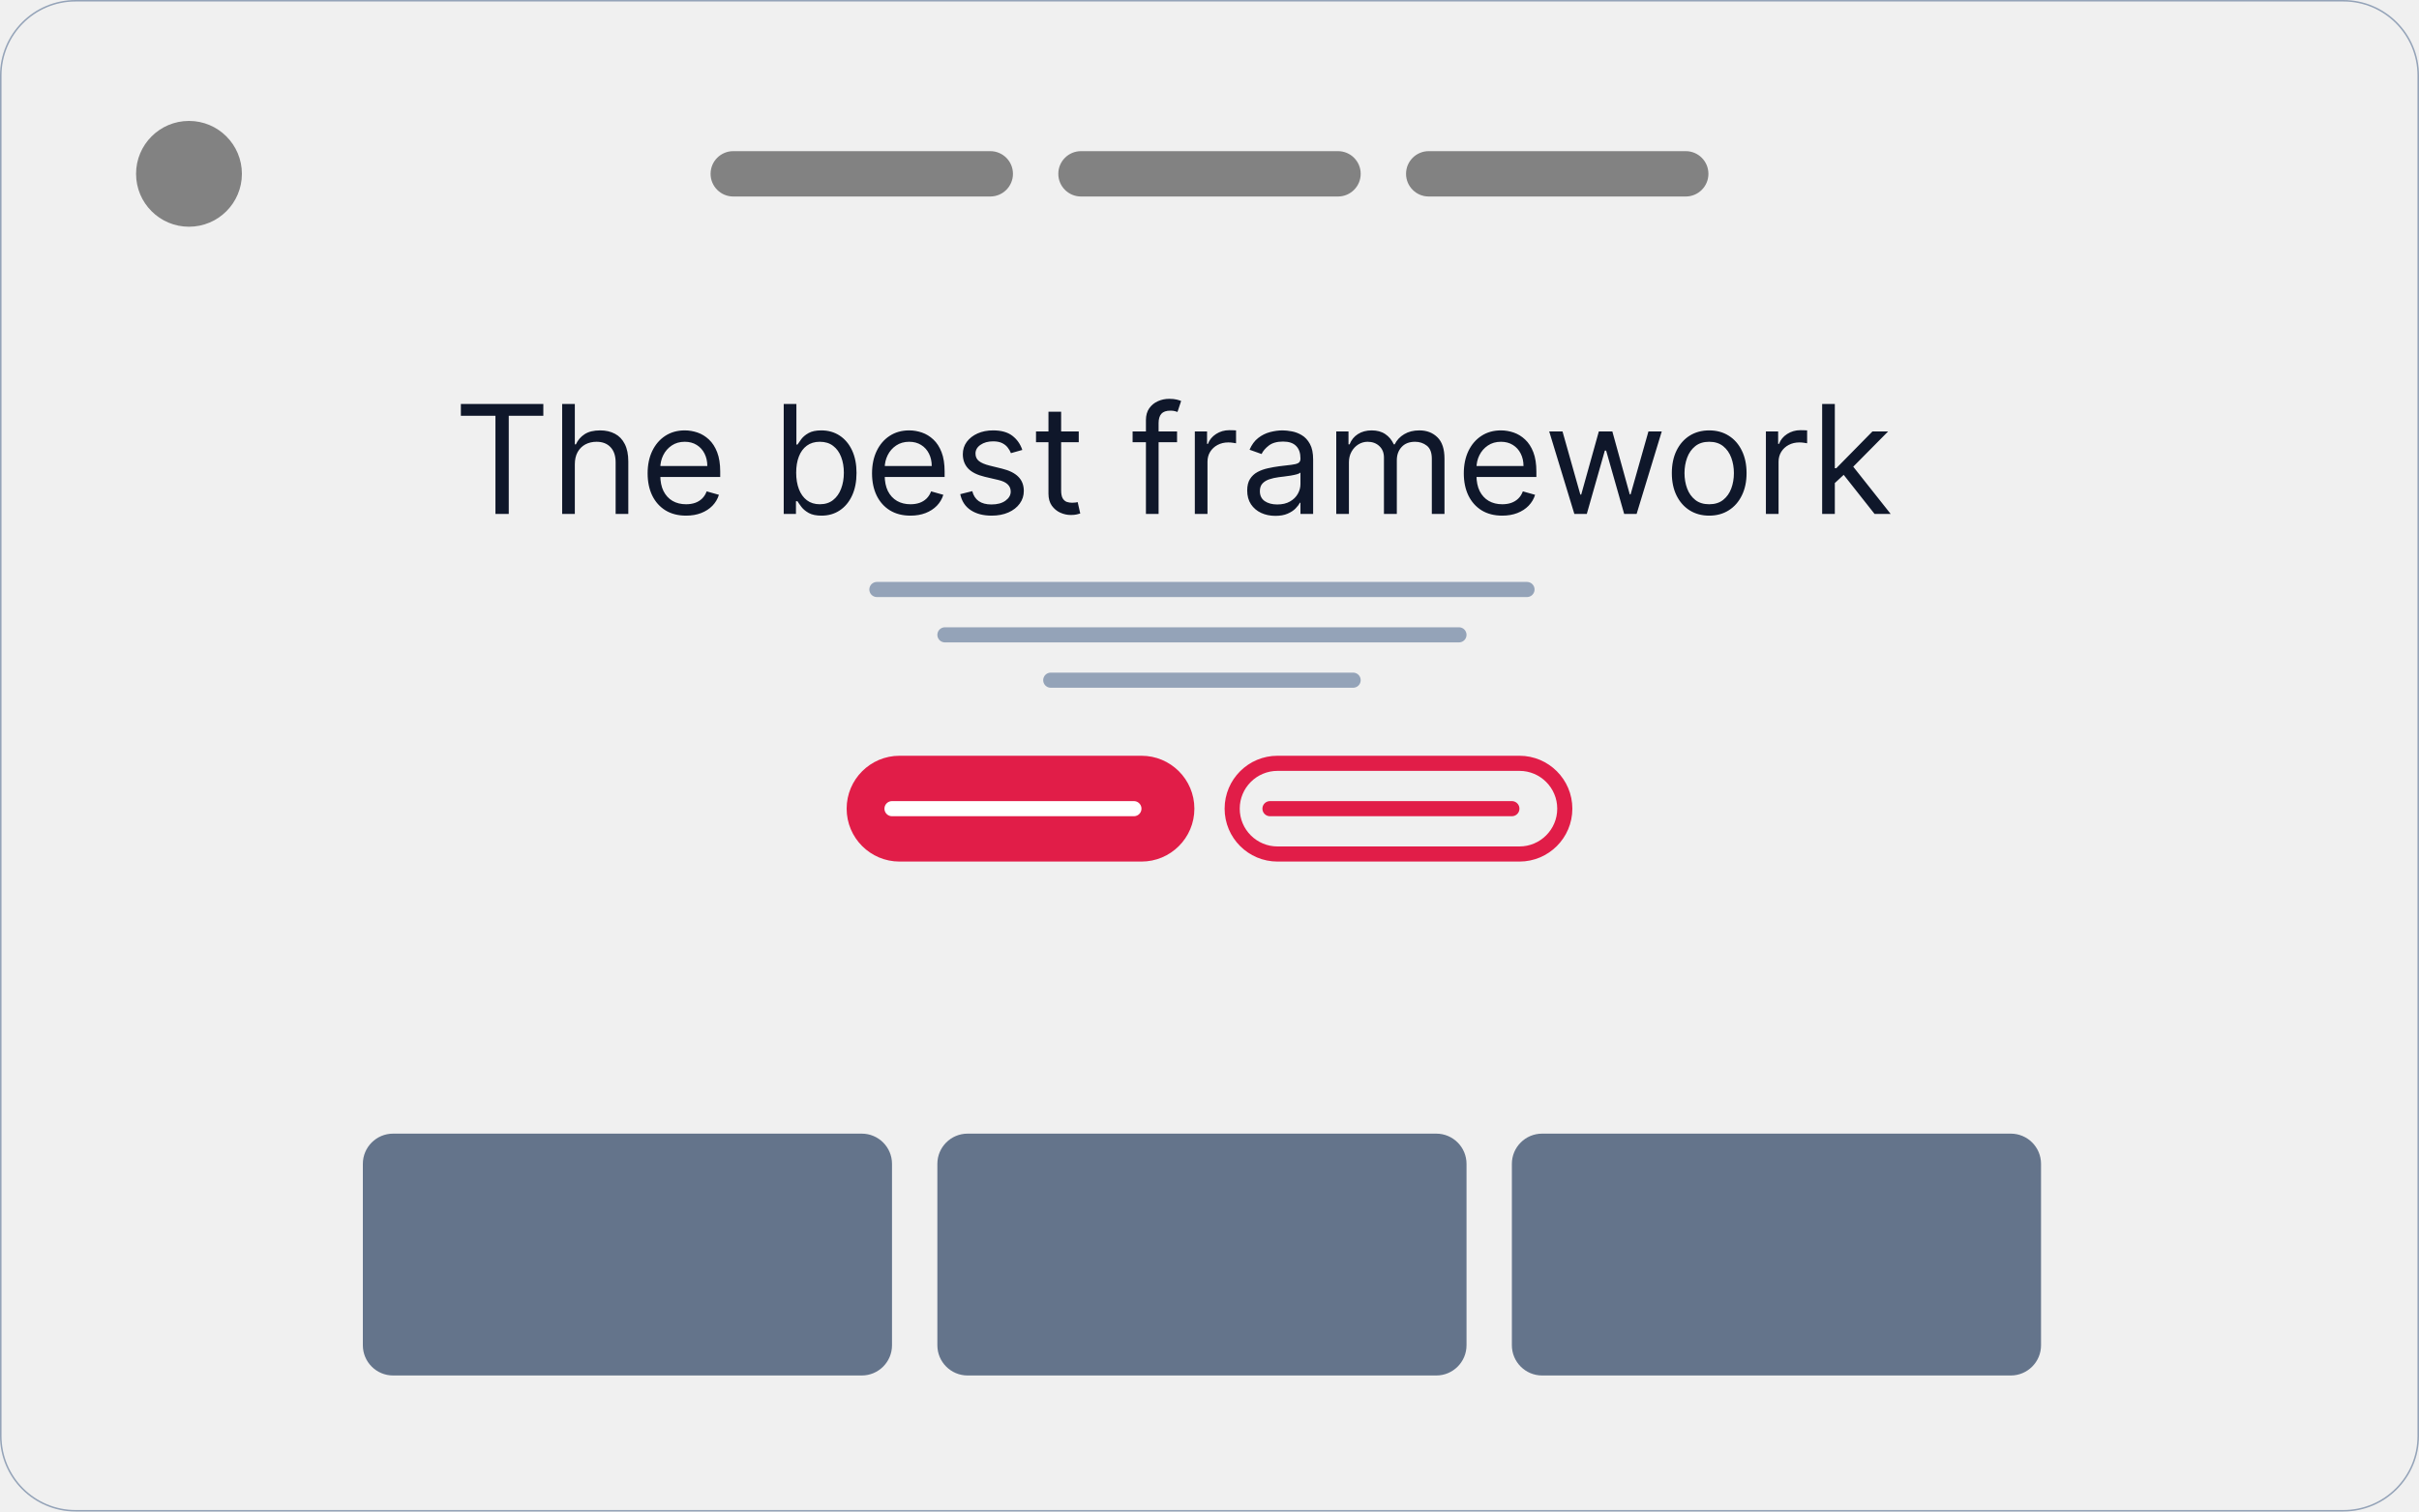
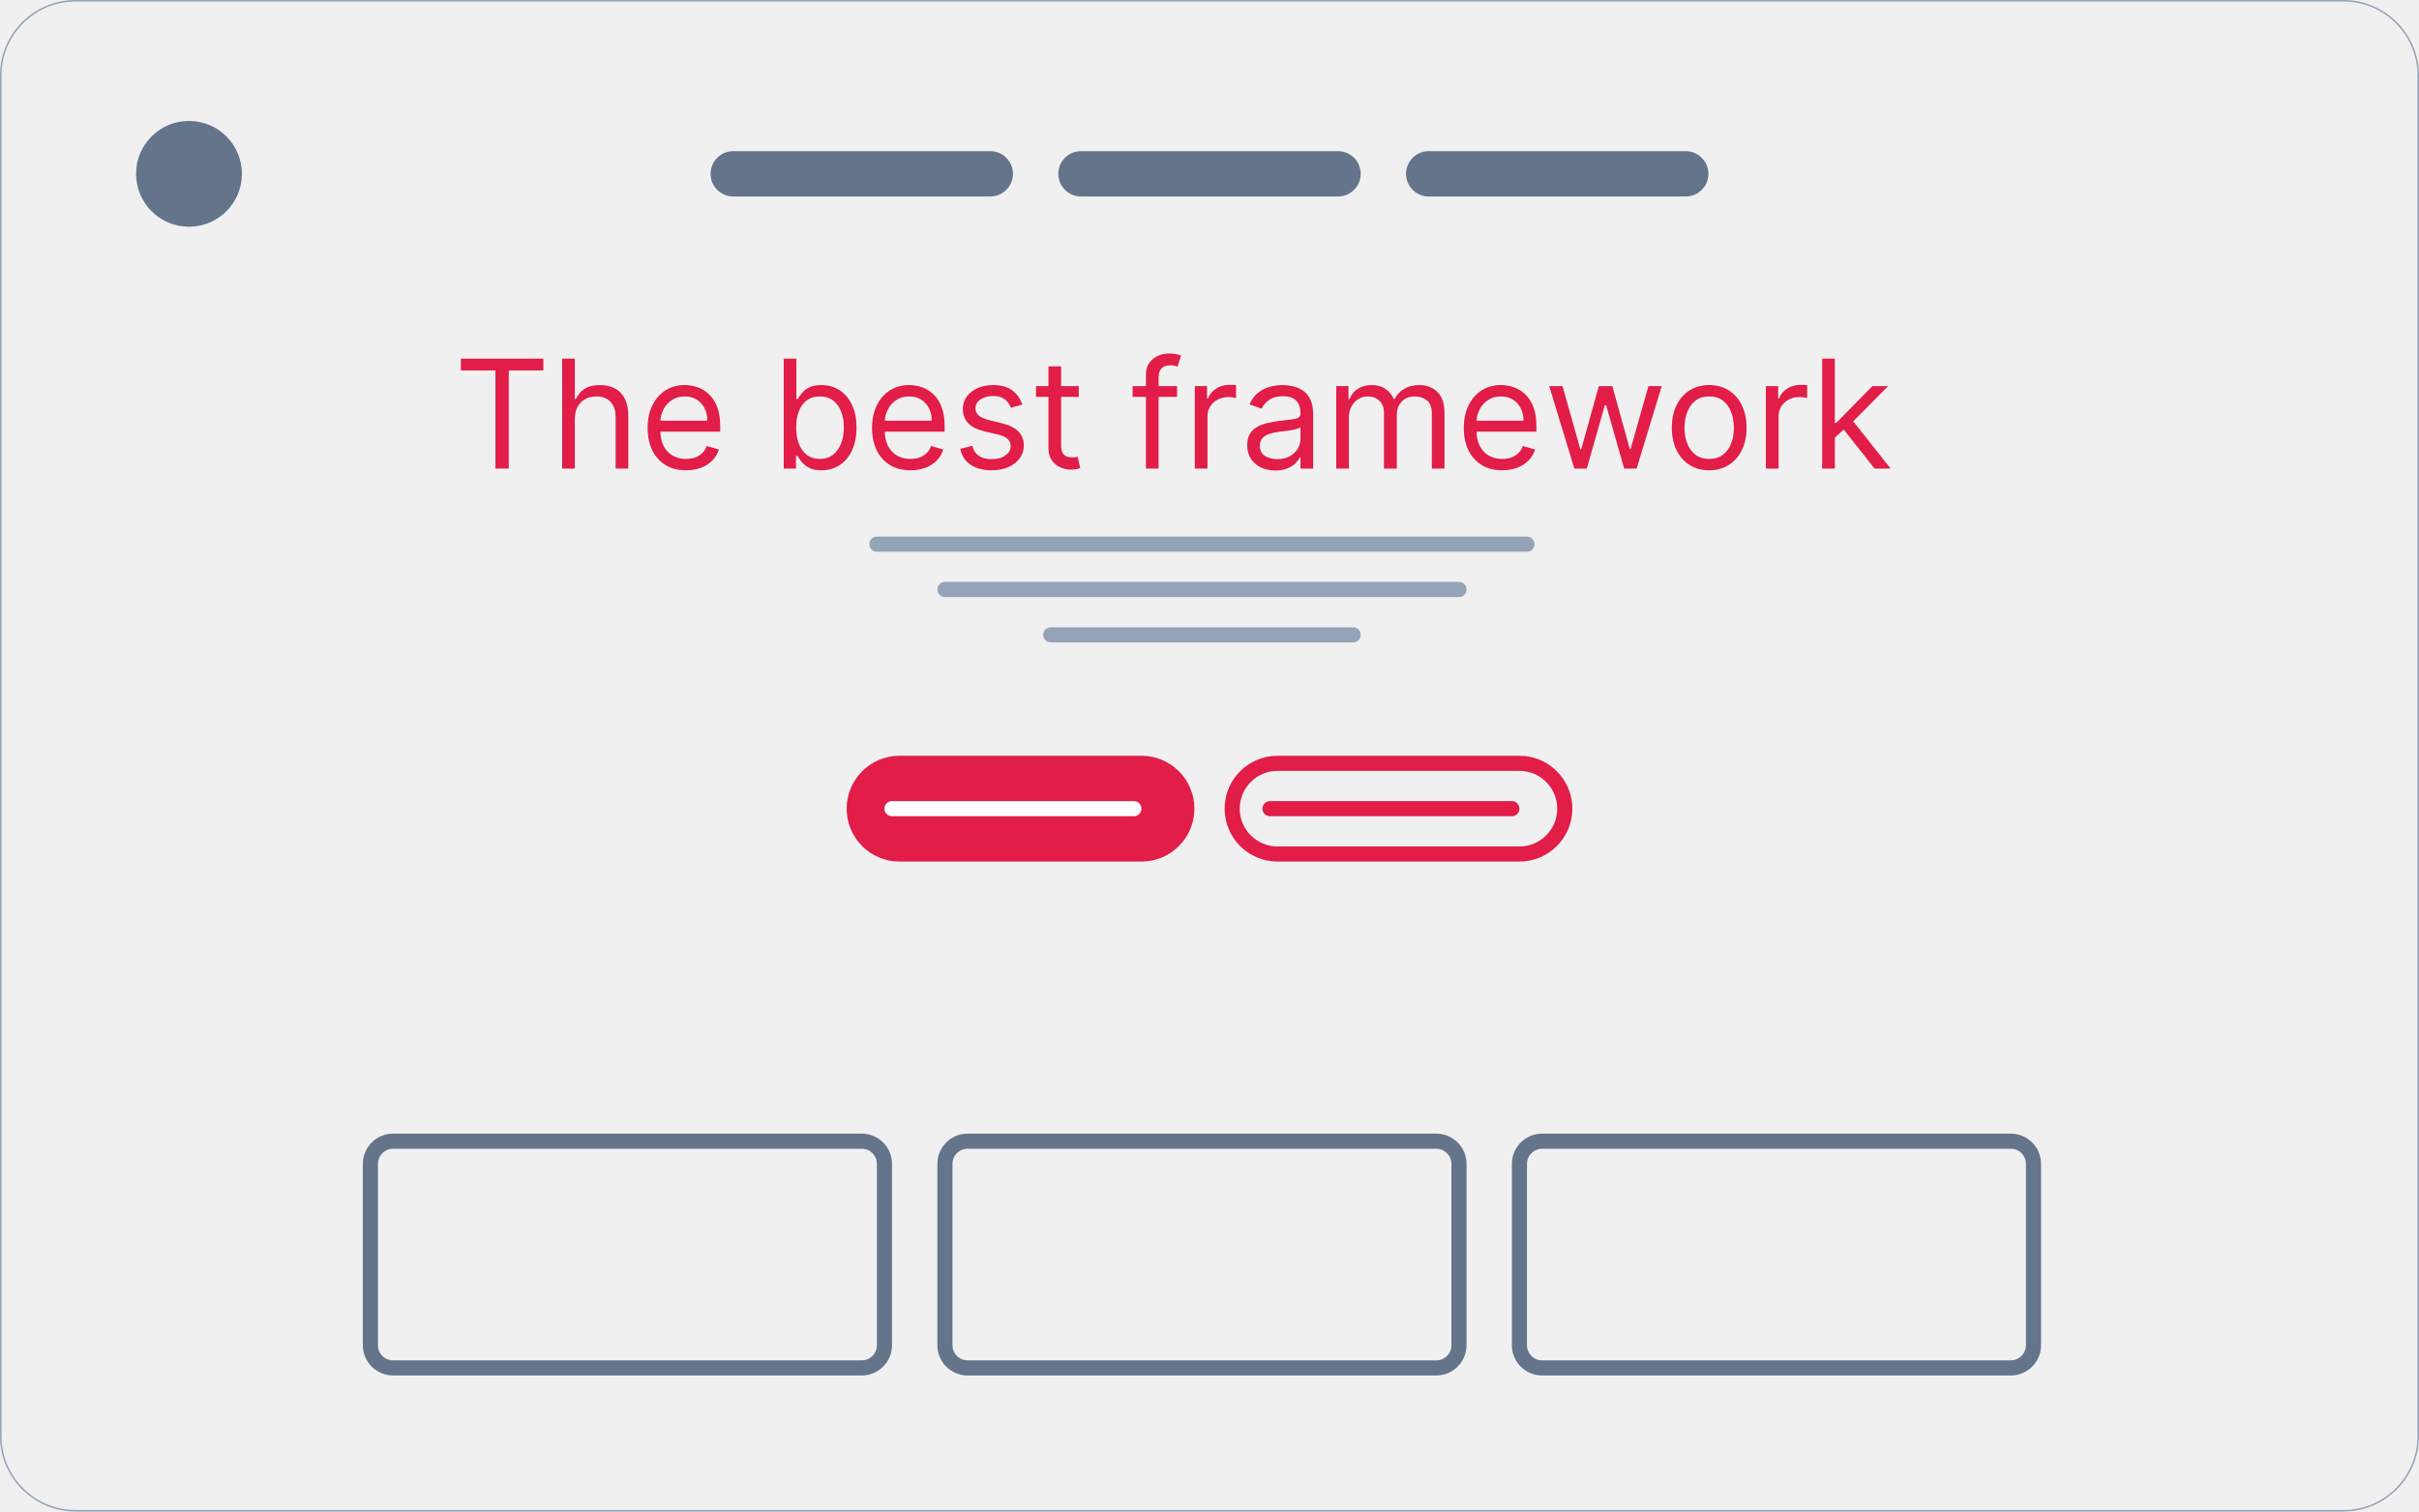
<svg xmlns="http://www.w3.org/2000/svg" width="160" height="100" viewBox="0 0 160 100" fill="none">
-   <rect x="0.05" y="0.05" width="159.9" height="99.9" rx="4.95" fill="none" stroke="#94A3B8" stroke-width="0.1" />
-   <rect x="9" y="8" width="7" height="7" rx="3.5" fill="#828282" />
-   <rect x="47" y="10" width="20" height="3" rx="1.5" fill="#828282" />
-   <rect x="70" y="10" width="20" height="3" rx="1.5" fill="#828282" />
-   <rect x="93" y="10" width="20" height="3" rx="1.5" fill="#828282" />
-   <path d="M30.483 27.509V26.727H35.938V27.509H33.651V34H32.77V27.509H30.483ZM38.021 30.719V34H37.183V26.727H38.021V29.398H38.092C38.22 29.116 38.412 28.892 38.667 28.727C38.925 28.558 39.269 28.474 39.697 28.474C40.069 28.474 40.395 28.549 40.674 28.698C40.953 28.845 41.17 29.071 41.324 29.376C41.48 29.68 41.558 30.065 41.558 30.534V34H40.72V30.591C40.72 30.158 40.608 29.823 40.383 29.586C40.16 29.347 39.851 29.227 39.456 29.227C39.181 29.227 38.935 29.285 38.717 29.401C38.502 29.517 38.331 29.687 38.206 29.909C38.083 30.132 38.021 30.401 38.021 30.719ZM45.378 34.114C44.853 34.114 44.399 33.998 44.018 33.766C43.639 33.531 43.347 33.205 43.141 32.785C42.937 32.364 42.836 31.874 42.836 31.315C42.836 30.757 42.937 30.264 43.141 29.838C43.347 29.41 43.633 29.076 44 28.837C44.37 28.595 44.8 28.474 45.293 28.474C45.577 28.474 45.858 28.522 46.135 28.616C46.412 28.711 46.664 28.865 46.891 29.078C47.118 29.289 47.299 29.568 47.434 29.916C47.569 30.264 47.637 30.693 47.637 31.202V31.557H43.432V30.832H46.784C46.784 30.525 46.723 30.25 46.6 30.009C46.479 29.767 46.306 29.576 46.081 29.437C45.859 29.297 45.596 29.227 45.293 29.227C44.959 29.227 44.67 29.31 44.426 29.476C44.185 29.639 43.999 29.852 43.869 30.115C43.739 30.378 43.674 30.66 43.674 30.96V31.443C43.674 31.855 43.745 32.204 43.887 32.491C44.031 32.775 44.231 32.992 44.487 33.141C44.742 33.287 45.04 33.361 45.378 33.361C45.598 33.361 45.797 33.33 45.975 33.269C46.155 33.205 46.31 33.11 46.44 32.984C46.57 32.856 46.671 32.698 46.742 32.508L47.551 32.736C47.466 33.01 47.323 33.252 47.122 33.46C46.921 33.666 46.672 33.827 46.376 33.943C46.08 34.057 45.748 34.114 45.378 34.114ZM51.838 34V26.727H52.676V29.412H52.747C52.808 29.317 52.894 29.197 53.002 29.05C53.114 28.901 53.272 28.768 53.478 28.652C53.687 28.534 53.968 28.474 54.324 28.474C54.783 28.474 55.188 28.589 55.538 28.819C55.888 29.049 56.162 29.374 56.358 29.796C56.555 30.217 56.653 30.714 56.653 31.287C56.653 31.865 56.555 32.365 56.358 32.789C56.162 33.211 55.89 33.537 55.541 33.769C55.194 33.999 54.792 34.114 54.338 34.114C53.987 34.114 53.707 34.056 53.496 33.94C53.285 33.821 53.123 33.688 53.01 33.538C52.896 33.387 52.808 33.261 52.747 33.162H52.647V34H51.838ZM52.662 31.273C52.662 31.685 52.722 32.048 52.843 32.363C52.963 32.675 53.14 32.92 53.372 33.098C53.604 33.273 53.888 33.361 54.224 33.361C54.575 33.361 54.867 33.269 55.101 33.084C55.338 32.897 55.516 32.646 55.634 32.331C55.755 32.014 55.815 31.661 55.815 31.273C55.815 30.889 55.756 30.544 55.637 30.236C55.521 29.926 55.345 29.681 55.108 29.501C54.874 29.318 54.579 29.227 54.224 29.227C53.883 29.227 53.597 29.314 53.365 29.486C53.133 29.657 52.958 29.896 52.839 30.204C52.721 30.509 52.662 30.866 52.662 31.273ZM60.222 34.114C59.696 34.114 59.243 33.998 58.862 33.766C58.483 33.531 58.191 33.205 57.985 32.785C57.781 32.364 57.679 31.874 57.679 31.315C57.679 30.757 57.781 30.264 57.985 29.838C58.191 29.41 58.477 29.076 58.844 28.837C59.213 28.595 59.644 28.474 60.137 28.474C60.421 28.474 60.701 28.522 60.978 28.616C61.255 28.711 61.508 28.865 61.735 29.078C61.962 29.289 62.143 29.568 62.278 29.916C62.413 30.264 62.48 30.693 62.48 31.202V31.557H58.276V30.832H61.628C61.628 30.525 61.567 30.25 61.444 30.009C61.323 29.767 61.15 29.576 60.925 29.437C60.703 29.297 60.44 29.227 60.137 29.227C59.803 29.227 59.514 29.31 59.27 29.476C59.029 29.639 58.843 29.852 58.713 30.115C58.583 30.378 58.517 30.66 58.517 30.96V31.443C58.517 31.855 58.588 32.204 58.73 32.491C58.875 32.775 59.075 32.992 59.331 33.141C59.586 33.287 59.883 33.361 60.222 33.361C60.442 33.361 60.641 33.33 60.819 33.269C60.998 33.205 61.154 33.11 61.284 32.984C61.414 32.856 61.515 32.698 61.586 32.508L62.395 32.736C62.31 33.01 62.167 33.252 61.966 33.46C61.764 33.666 61.516 33.827 61.22 33.943C60.924 34.057 60.591 34.114 60.222 34.114ZM67.619 29.767L66.866 29.98C66.819 29.855 66.749 29.733 66.657 29.614C66.567 29.494 66.444 29.394 66.287 29.316C66.131 29.238 65.931 29.199 65.687 29.199C65.353 29.199 65.075 29.276 64.853 29.43C64.632 29.581 64.522 29.774 64.522 30.009C64.522 30.217 64.598 30.381 64.75 30.502C64.901 30.623 65.138 30.724 65.46 30.804L66.269 31.003C66.757 31.121 67.121 31.302 67.36 31.546C67.599 31.788 67.718 32.099 67.718 32.48C67.718 32.793 67.628 33.072 67.448 33.318C67.271 33.564 67.022 33.758 66.703 33.901C66.383 34.043 66.011 34.114 65.588 34.114C65.031 34.114 64.571 33.993 64.206 33.751C63.842 33.51 63.611 33.157 63.514 32.693L64.309 32.494C64.385 32.788 64.528 33.008 64.739 33.155C64.952 33.302 65.23 33.375 65.573 33.375C65.964 33.375 66.274 33.292 66.504 33.126C66.736 32.958 66.852 32.757 66.852 32.523C66.852 32.333 66.786 32.175 66.653 32.047C66.52 31.917 66.317 31.82 66.042 31.756L65.133 31.543C64.634 31.424 64.267 31.241 64.032 30.992C63.8 30.741 63.684 30.428 63.684 30.051C63.684 29.743 63.771 29.471 63.944 29.234C64.119 28.998 64.357 28.812 64.657 28.677C64.96 28.542 65.304 28.474 65.687 28.474C66.227 28.474 66.651 28.593 66.959 28.829C67.269 29.066 67.489 29.379 67.619 29.767ZM71.352 28.546V29.256H68.525V28.546H71.352ZM69.349 27.239H70.187V32.438C70.187 32.674 70.222 32.852 70.29 32.97C70.361 33.086 70.451 33.164 70.56 33.205C70.671 33.242 70.789 33.261 70.912 33.261C71.004 33.261 71.08 33.257 71.139 33.247C71.198 33.235 71.246 33.226 71.281 33.219L71.451 33.972C71.395 33.993 71.315 34.014 71.214 34.035C71.112 34.059 70.983 34.071 70.826 34.071C70.59 34.071 70.358 34.02 70.13 33.918C69.906 33.816 69.719 33.661 69.569 33.453C69.423 33.245 69.349 32.982 69.349 32.665V27.239ZM77.854 28.546V29.256H74.914V28.546H77.854ZM75.795 34V27.793C75.795 27.48 75.868 27.22 76.015 27.011C76.162 26.803 76.352 26.647 76.587 26.543C76.821 26.438 77.068 26.386 77.329 26.386C77.535 26.386 77.703 26.403 77.833 26.436C77.963 26.469 78.06 26.5 78.124 26.528L77.883 27.253C77.84 27.239 77.781 27.221 77.705 27.2C77.632 27.178 77.535 27.168 77.414 27.168C77.137 27.168 76.937 27.238 76.814 27.377C76.693 27.517 76.633 27.722 76.633 27.991V34H75.795ZM79.029 34V28.546H79.838V29.369H79.895C79.995 29.099 80.175 28.88 80.435 28.712C80.695 28.544 80.989 28.46 81.316 28.46C81.377 28.46 81.454 28.461 81.546 28.464C81.639 28.466 81.709 28.47 81.756 28.474V29.327C81.728 29.32 81.662 29.309 81.561 29.295C81.461 29.278 81.356 29.27 81.245 29.27C80.98 29.27 80.743 29.326 80.534 29.437C80.329 29.546 80.165 29.697 80.044 29.891C79.926 30.083 79.867 30.302 79.867 30.548V34H79.029ZM84.355 34.128C84.009 34.128 83.695 34.063 83.413 33.932C83.132 33.8 82.908 33.609 82.742 33.361C82.577 33.11 82.494 32.807 82.494 32.452C82.494 32.139 82.555 31.886 82.678 31.692C82.802 31.495 82.966 31.341 83.172 31.23C83.378 31.119 83.605 31.036 83.854 30.982C84.105 30.925 84.357 30.88 84.61 30.847C84.942 30.804 85.21 30.772 85.416 30.751C85.625 30.727 85.776 30.688 85.871 30.634C85.968 30.579 86.016 30.484 86.016 30.349V30.321C86.016 29.971 85.921 29.698 85.729 29.504C85.54 29.31 85.252 29.213 84.866 29.213C84.466 29.213 84.152 29.301 83.925 29.476C83.698 29.651 83.538 29.838 83.445 30.037L82.65 29.753C82.792 29.421 82.981 29.163 83.218 28.979C83.457 28.792 83.718 28.662 83.999 28.588C84.284 28.512 84.563 28.474 84.838 28.474C85.013 28.474 85.214 28.496 85.441 28.538C85.671 28.579 85.892 28.663 86.105 28.791C86.321 28.918 86.499 29.111 86.641 29.369C86.784 29.627 86.855 29.973 86.855 30.406V34H86.016V33.261H85.974C85.917 33.38 85.822 33.506 85.69 33.641C85.557 33.776 85.381 33.891 85.161 33.986C84.941 34.081 84.672 34.128 84.355 34.128ZM84.482 33.375C84.814 33.375 85.093 33.31 85.32 33.18C85.55 33.05 85.723 32.881 85.839 32.675C85.957 32.469 86.016 32.253 86.016 32.026V31.259C85.981 31.301 85.903 31.34 85.782 31.376C85.664 31.409 85.526 31.438 85.37 31.465C85.216 31.488 85.066 31.509 84.919 31.528C84.775 31.545 84.658 31.559 84.568 31.571C84.35 31.599 84.146 31.646 83.957 31.709C83.77 31.771 83.618 31.865 83.502 31.99C83.389 32.113 83.332 32.281 83.332 32.494C83.332 32.785 83.44 33.006 83.655 33.155C83.873 33.302 84.149 33.375 84.482 33.375ZM88.384 34V28.546H89.194V29.398H89.265C89.379 29.107 89.562 28.88 89.815 28.72C90.069 28.556 90.373 28.474 90.728 28.474C91.088 28.474 91.387 28.556 91.626 28.72C91.868 28.88 92.056 29.107 92.191 29.398H92.248C92.388 29.116 92.597 28.892 92.876 28.727C93.156 28.558 93.491 28.474 93.881 28.474C94.369 28.474 94.768 28.627 95.078 28.933C95.388 29.236 95.543 29.708 95.543 30.349V34H94.705V30.349C94.705 29.947 94.595 29.659 94.375 29.486C94.155 29.314 93.896 29.227 93.597 29.227C93.214 29.227 92.917 29.343 92.706 29.575C92.495 29.805 92.39 30.096 92.39 30.449V34H91.538V30.264C91.538 29.954 91.437 29.704 91.236 29.515C91.035 29.323 90.775 29.227 90.458 29.227C90.24 29.227 90.037 29.285 89.847 29.401C89.66 29.517 89.509 29.678 89.393 29.884C89.279 30.088 89.222 30.323 89.222 30.591V34H88.384ZM99.363 34.114C98.837 34.114 98.384 33.998 98.002 33.766C97.624 33.531 97.331 33.205 97.125 32.785C96.922 32.364 96.82 31.874 96.82 31.315C96.82 30.757 96.922 30.264 97.125 29.838C97.331 29.41 97.618 29.076 97.985 28.837C98.354 28.595 98.785 28.474 99.277 28.474C99.561 28.474 99.842 28.522 100.119 28.616C100.396 28.711 100.648 28.865 100.875 29.078C101.103 29.289 101.284 29.568 101.419 29.916C101.554 30.264 101.621 30.693 101.621 31.202V31.557H97.416V30.832H100.769C100.769 30.525 100.707 30.25 100.584 30.009C100.463 29.767 100.291 29.576 100.066 29.437C99.843 29.297 99.58 29.227 99.277 29.227C98.944 29.227 98.655 29.31 98.411 29.476C98.169 29.639 97.984 29.852 97.853 30.115C97.723 30.378 97.658 30.66 97.658 30.96V31.443C97.658 31.855 97.729 32.204 97.871 32.491C98.016 32.775 98.216 32.992 98.471 33.141C98.727 33.287 99.024 33.361 99.363 33.361C99.583 33.361 99.782 33.33 99.959 33.269C100.139 33.205 100.294 33.11 100.424 32.984C100.555 32.856 100.655 32.698 100.726 32.508L101.536 32.736C101.451 33.01 101.307 33.252 101.106 33.46C100.905 33.666 100.656 33.827 100.36 33.943C100.065 34.057 99.732 34.114 99.363 34.114ZM104.132 34L102.47 28.546H103.35L104.529 32.722H104.586L105.751 28.546H106.646L107.797 32.707H107.853L109.032 28.546H109.913L108.251 34H107.427L106.234 29.81H106.149L104.956 34H104.132ZM113.051 34.114C112.559 34.114 112.127 33.996 111.755 33.762C111.386 33.528 111.097 33.2 110.889 32.778C110.683 32.357 110.58 31.865 110.58 31.301C110.58 30.733 110.683 30.237 110.889 29.813C111.097 29.389 111.386 29.06 111.755 28.826C112.127 28.592 112.559 28.474 113.051 28.474C113.544 28.474 113.975 28.592 114.344 28.826C114.716 29.06 115.004 29.389 115.21 29.813C115.419 30.237 115.523 30.733 115.523 31.301C115.523 31.865 115.419 32.357 115.21 32.778C115.004 33.2 114.716 33.528 114.344 33.762C113.975 33.996 113.544 34.114 113.051 34.114ZM113.051 33.361C113.425 33.361 113.733 33.265 113.975 33.073C114.216 32.881 114.395 32.629 114.511 32.317C114.627 32.004 114.685 31.666 114.685 31.301C114.685 30.937 114.627 30.597 114.511 30.282C114.395 29.967 114.216 29.713 113.975 29.518C113.733 29.324 113.425 29.227 113.051 29.227C112.677 29.227 112.369 29.324 112.128 29.518C111.887 29.713 111.708 29.967 111.592 30.282C111.476 30.597 111.418 30.937 111.418 31.301C111.418 31.666 111.476 32.004 111.592 32.317C111.708 32.629 111.887 32.881 112.128 33.073C112.369 33.265 112.677 33.361 113.051 33.361ZM116.802 34V28.546H117.612V29.369H117.669C117.768 29.099 117.948 28.88 118.208 28.712C118.469 28.544 118.762 28.46 119.089 28.46C119.151 28.46 119.228 28.461 119.32 28.464C119.412 28.466 119.482 28.47 119.529 28.474V29.327C119.501 29.32 119.436 29.309 119.334 29.295C119.235 29.278 119.129 29.27 119.018 29.27C118.753 29.27 118.516 29.326 118.308 29.437C118.102 29.546 117.939 29.697 117.818 29.891C117.699 30.083 117.64 30.302 117.64 30.548V34H116.802ZM121.304 32.011L121.29 30.974H121.46L123.847 28.546H124.884L122.341 31.116H122.27L121.304 32.011ZM120.523 34V26.727H121.361V34H120.523ZM123.989 34L121.858 31.301L122.455 30.719L125.054 34H123.989Z" fill="#0F172A" />
+   <rect x="0.05" y="0.05" width="159.9" height="99.9" rx="4.95" stroke="#94A3B8" stroke-width="0.1" />
+   <rect x="9" y="8" width="7" height="7" rx="3.5" fill="#64748B" />
+   <rect x="47" y="10" width="20" height="3" rx="1.5" fill="#64748B" />
+   <rect x="70" y="10" width="20" height="3" rx="1.5" fill="#64748B" />
+   <rect x="93" y="10" width="20" height="3" rx="1.5" fill="#64748B" />
+   <path d="M30.483 24.509V23.727H35.938V24.509H33.651V31H32.77V24.509H30.483ZM38.021 27.719V31H37.183V23.727H38.021V26.398H38.092C38.22 26.116 38.412 25.892 38.667 25.727C38.925 25.558 39.269 25.474 39.697 25.474C40.069 25.474 40.395 25.549 40.674 25.698C40.953 25.845 41.17 26.071 41.324 26.376C41.48 26.68 41.558 27.065 41.558 27.534V31H40.72V27.591C40.72 27.158 40.608 26.823 40.383 26.586C40.16 26.347 39.851 26.227 39.456 26.227C39.181 26.227 38.935 26.285 38.717 26.401C38.502 26.517 38.331 26.687 38.206 26.909C38.083 27.132 38.021 27.401 38.021 27.719ZM45.378 31.114C44.853 31.114 44.399 30.998 44.018 30.766C43.639 30.531 43.347 30.204 43.141 29.785C42.937 29.364 42.836 28.874 42.836 28.315C42.836 27.757 42.937 27.264 43.141 26.838C43.347 26.41 43.633 26.076 44 25.837C44.37 25.595 44.8 25.474 45.293 25.474C45.577 25.474 45.858 25.522 46.135 25.616C46.412 25.711 46.664 25.865 46.891 26.078C47.118 26.289 47.299 26.568 47.434 26.916C47.569 27.264 47.637 27.693 47.637 28.202V28.557H43.432V27.832H46.784C46.784 27.525 46.723 27.25 46.6 27.009C46.479 26.767 46.306 26.576 46.081 26.437C45.859 26.297 45.596 26.227 45.293 26.227C44.959 26.227 44.67 26.31 44.426 26.476C44.185 26.639 43.999 26.852 43.869 27.115C43.739 27.378 43.674 27.66 43.674 27.96V28.443C43.674 28.855 43.745 29.204 43.887 29.491C44.031 29.775 44.231 29.991 44.487 30.141C44.742 30.287 45.04 30.361 45.378 30.361C45.598 30.361 45.797 30.33 45.975 30.268C46.155 30.204 46.31 30.11 46.44 29.984C46.57 29.857 46.671 29.698 46.742 29.509L47.551 29.736C47.466 30.01 47.323 30.252 47.122 30.46C46.921 30.666 46.672 30.827 46.376 30.943C46.08 31.057 45.748 31.114 45.378 31.114ZM51.838 31V23.727H52.676V26.412H52.747C52.808 26.317 52.894 26.197 53.002 26.05C53.114 25.901 53.272 25.768 53.478 25.652C53.687 25.534 53.968 25.474 54.324 25.474C54.783 25.474 55.188 25.589 55.538 25.819C55.888 26.049 56.162 26.374 56.358 26.796C56.555 27.217 56.653 27.714 56.653 28.287C56.653 28.865 56.555 29.365 56.358 29.789C56.162 30.21 55.89 30.537 55.541 30.769C55.194 30.999 54.792 31.114 54.338 31.114C53.987 31.114 53.707 31.056 53.496 30.94C53.285 30.821 53.123 30.688 53.01 30.538C52.896 30.387 52.808 30.261 52.747 30.162H52.647V31H51.838ZM52.662 28.273C52.662 28.685 52.722 29.048 52.843 29.363C52.963 29.675 53.14 29.921 53.372 30.098C53.604 30.273 53.888 30.361 54.224 30.361C54.575 30.361 54.867 30.268 55.101 30.084C55.338 29.897 55.516 29.646 55.634 29.331C55.755 29.014 55.815 28.661 55.815 28.273C55.815 27.889 55.756 27.544 55.637 27.236C55.521 26.926 55.345 26.681 55.108 26.501C54.874 26.318 54.579 26.227 54.224 26.227C53.883 26.227 53.597 26.314 53.365 26.486C53.133 26.657 52.958 26.896 52.839 27.204C52.721 27.509 52.662 27.866 52.662 28.273ZM60.222 31.114C59.696 31.114 59.243 30.998 58.862 30.766C58.483 30.531 58.191 30.204 57.985 29.785C57.781 29.364 57.679 28.874 57.679 28.315C57.679 27.757 57.781 27.264 57.985 26.838C58.191 26.41 58.477 26.076 58.844 25.837C59.213 25.595 59.644 25.474 60.137 25.474C60.421 25.474 60.701 25.522 60.978 25.616C61.255 25.711 61.508 25.865 61.735 26.078C61.962 26.289 62.143 26.568 62.278 26.916C62.413 27.264 62.48 27.693 62.48 28.202V28.557H58.276V27.832H61.628C61.628 27.525 61.567 27.25 61.444 27.009C61.323 26.767 61.15 26.576 60.925 26.437C60.703 26.297 60.44 26.227 60.137 26.227C59.803 26.227 59.514 26.31 59.27 26.476C59.029 26.639 58.843 26.852 58.713 27.115C58.583 27.378 58.517 27.66 58.517 27.96V28.443C58.517 28.855 58.588 29.204 58.73 29.491C58.875 29.775 59.075 29.991 59.331 30.141C59.586 30.287 59.883 30.361 60.222 30.361C60.442 30.361 60.641 30.33 60.819 30.268C60.998 30.204 61.154 30.11 61.284 29.984C61.414 29.857 61.515 29.698 61.586 29.509L62.395 29.736C62.31 30.01 62.167 30.252 61.966 30.46C61.764 30.666 61.516 30.827 61.22 30.943C60.924 31.057 60.591 31.114 60.222 31.114ZM67.619 26.767L66.866 26.98C66.819 26.855 66.749 26.733 66.657 26.614C66.567 26.494 66.444 26.394 66.287 26.316C66.131 26.238 65.931 26.199 65.687 26.199C65.353 26.199 65.075 26.276 64.853 26.43C64.632 26.581 64.522 26.774 64.522 27.009C64.522 27.217 64.598 27.381 64.75 27.502C64.901 27.623 65.138 27.724 65.46 27.804L66.269 28.003C66.757 28.121 67.121 28.302 67.36 28.546C67.599 28.788 67.718 29.099 67.718 29.48C67.718 29.793 67.628 30.072 67.448 30.318C67.271 30.564 67.022 30.759 66.703 30.901C66.383 31.043 66.011 31.114 65.588 31.114C65.031 31.114 64.571 30.993 64.206 30.751C63.842 30.51 63.611 30.157 63.514 29.693L64.309 29.494C64.385 29.788 64.528 30.008 64.739 30.155C64.952 30.302 65.23 30.375 65.573 30.375C65.964 30.375 66.274 30.292 66.504 30.126C66.736 29.958 66.852 29.757 66.852 29.523C66.852 29.333 66.786 29.175 66.653 29.047C66.52 28.917 66.317 28.82 66.042 28.756L65.133 28.543C64.634 28.424 64.267 28.241 64.032 27.992C63.8 27.741 63.684 27.428 63.684 27.051C63.684 26.743 63.771 26.471 63.944 26.234C64.119 25.998 64.357 25.812 64.657 25.677C64.96 25.542 65.304 25.474 65.687 25.474C66.227 25.474 66.651 25.593 66.959 25.829C67.269 26.066 67.489 26.379 67.619 26.767ZM71.352 25.546V26.256H68.525V25.546H71.352ZM69.349 24.239H70.187V29.438C70.187 29.674 70.222 29.852 70.29 29.97C70.361 30.086 70.451 30.164 70.56 30.204C70.671 30.242 70.789 30.261 70.912 30.261C71.004 30.261 71.08 30.257 71.139 30.247C71.198 30.235 71.246 30.226 71.281 30.219L71.451 30.972C71.395 30.993 71.315 31.014 71.214 31.035C71.112 31.059 70.983 31.071 70.826 31.071C70.59 31.071 70.358 31.02 70.13 30.918C69.906 30.817 69.719 30.662 69.569 30.453C69.423 30.245 69.349 29.982 69.349 29.665V24.239ZM77.854 25.546V26.256H74.914V25.546H77.854ZM75.795 31V24.793C75.795 24.48 75.868 24.22 76.015 24.011C76.162 23.803 76.352 23.647 76.587 23.543C76.821 23.438 77.068 23.386 77.329 23.386C77.535 23.386 77.703 23.403 77.833 23.436C77.963 23.469 78.06 23.5 78.124 23.528L77.883 24.253C77.84 24.239 77.781 24.221 77.705 24.2C77.632 24.178 77.535 24.168 77.414 24.168C77.137 24.168 76.937 24.238 76.814 24.377C76.693 24.517 76.633 24.722 76.633 24.991V31H75.795ZM79.029 31V25.546H79.838V26.369H79.895C79.995 26.099 80.175 25.88 80.435 25.712C80.695 25.544 80.989 25.46 81.316 25.46C81.377 25.46 81.454 25.461 81.546 25.464C81.639 25.466 81.709 25.47 81.756 25.474V26.327C81.728 26.32 81.662 26.309 81.561 26.295C81.461 26.278 81.356 26.27 81.245 26.27C80.98 26.27 80.743 26.326 80.534 26.437C80.329 26.546 80.165 26.697 80.044 26.891C79.926 27.083 79.867 27.302 79.867 27.548V31H79.029ZM84.355 31.128C84.009 31.128 83.695 31.063 83.413 30.933C83.132 30.8 82.908 30.609 82.742 30.361C82.577 30.11 82.494 29.807 82.494 29.452C82.494 29.139 82.555 28.886 82.678 28.692C82.802 28.495 82.966 28.341 83.172 28.23C83.378 28.119 83.605 28.036 83.854 27.982C84.105 27.925 84.357 27.88 84.61 27.847C84.942 27.804 85.21 27.772 85.416 27.751C85.625 27.727 85.776 27.688 85.871 27.634C85.968 27.579 86.016 27.484 86.016 27.349V27.321C86.016 26.971 85.921 26.698 85.729 26.504C85.54 26.31 85.252 26.213 84.866 26.213C84.466 26.213 84.152 26.301 83.925 26.476C83.698 26.651 83.538 26.838 83.445 27.037L82.65 26.753C82.792 26.421 82.981 26.163 83.218 25.979C83.457 25.792 83.718 25.662 83.999 25.588C84.284 25.512 84.563 25.474 84.838 25.474C85.013 25.474 85.214 25.496 85.441 25.538C85.671 25.579 85.892 25.663 86.105 25.791C86.321 25.918 86.499 26.111 86.641 26.369C86.784 26.627 86.855 26.973 86.855 27.406V31H86.016V30.261H85.974C85.917 30.38 85.822 30.506 85.69 30.641C85.557 30.776 85.381 30.891 85.161 30.986C84.941 31.081 84.672 31.128 84.355 31.128ZM84.482 30.375C84.814 30.375 85.093 30.31 85.32 30.18C85.55 30.049 85.723 29.881 85.839 29.675C85.957 29.47 86.016 29.253 86.016 29.026V28.259C85.981 28.301 85.903 28.34 85.782 28.376C85.664 28.409 85.526 28.438 85.37 28.465C85.216 28.488 85.066 28.509 84.919 28.528C84.775 28.545 84.658 28.559 84.568 28.571C84.35 28.599 84.146 28.646 83.957 28.709C83.77 28.771 83.618 28.865 83.502 28.99C83.389 29.113 83.332 29.281 83.332 29.494C83.332 29.785 83.44 30.006 83.655 30.155C83.873 30.302 84.149 30.375 84.482 30.375ZM88.384 31V25.546H89.194V26.398H89.265C89.379 26.107 89.562 25.88 89.815 25.72C90.069 25.556 90.373 25.474 90.728 25.474C91.088 25.474 91.387 25.556 91.626 25.72C91.868 25.88 92.056 26.107 92.191 26.398H92.248C92.388 26.116 92.597 25.892 92.876 25.727C93.156 25.558 93.491 25.474 93.881 25.474C94.369 25.474 94.768 25.627 95.078 25.933C95.388 26.236 95.543 26.708 95.543 27.349V31H94.705V27.349C94.705 26.947 94.595 26.659 94.375 26.486C94.155 26.314 93.896 26.227 93.597 26.227C93.214 26.227 92.917 26.343 92.706 26.575C92.495 26.805 92.39 27.096 92.39 27.449V31H91.538V27.264C91.538 26.954 91.437 26.704 91.236 26.515C91.035 26.323 90.775 26.227 90.458 26.227C90.24 26.227 90.037 26.285 89.847 26.401C89.66 26.517 89.509 26.678 89.393 26.884C89.279 27.088 89.222 27.323 89.222 27.591V31H88.384ZM99.363 31.114C98.837 31.114 98.384 30.998 98.002 30.766C97.624 30.531 97.331 30.204 97.125 29.785C96.922 29.364 96.82 28.874 96.82 28.315C96.82 27.757 96.922 27.264 97.125 26.838C97.331 26.41 97.618 26.076 97.985 25.837C98.354 25.595 98.785 25.474 99.277 25.474C99.561 25.474 99.842 25.522 100.119 25.616C100.396 25.711 100.648 25.865 100.875 26.078C101.103 26.289 101.284 26.568 101.419 26.916C101.554 27.264 101.621 27.693 101.621 28.202V28.557H97.416V27.832H100.769C100.769 27.525 100.707 27.25 100.584 27.009C100.463 26.767 100.291 26.576 100.066 26.437C99.843 26.297 99.58 26.227 99.277 26.227C98.944 26.227 98.655 26.31 98.411 26.476C98.169 26.639 97.984 26.852 97.853 27.115C97.723 27.378 97.658 27.66 97.658 27.96V28.443C97.658 28.855 97.729 29.204 97.871 29.491C98.016 29.775 98.216 29.991 98.471 30.141C98.727 30.287 99.024 30.361 99.363 30.361C99.583 30.361 99.782 30.33 99.959 30.268C100.139 30.204 100.294 30.11 100.424 29.984C100.555 29.857 100.655 29.698 100.726 29.509L101.536 29.736C101.451 30.01 101.307 30.252 101.106 30.46C100.905 30.666 100.656 30.827 100.36 30.943C100.065 31.057 99.732 31.114 99.363 31.114ZM104.132 31L102.47 25.546H103.35L104.529 29.722H104.586L105.751 25.546H106.646L107.797 29.707H107.853L109.032 25.546H109.913L108.251 31H107.427L106.234 26.81H106.149L104.956 31H104.132ZM113.051 31.114C112.559 31.114 112.127 30.996 111.755 30.762C111.386 30.528 111.097 30.2 110.889 29.778C110.683 29.357 110.58 28.865 110.58 28.301C110.58 27.733 110.683 27.237 110.889 26.813C111.097 26.389 111.386 26.06 111.755 25.826C112.127 25.592 112.559 25.474 113.051 25.474C113.544 25.474 113.975 25.592 114.344 25.826C114.716 26.06 115.004 26.389 115.21 26.813C115.419 27.237 115.523 27.733 115.523 28.301C115.523 28.865 115.419 29.357 115.21 29.778C115.004 30.2 114.716 30.528 114.344 30.762C113.975 30.996 113.544 31.114 113.051 31.114ZM113.051 30.361C113.425 30.361 113.733 30.265 113.975 30.073C114.216 29.881 114.395 29.629 114.511 29.317C114.627 29.004 114.685 28.666 114.685 28.301C114.685 27.937 114.627 27.597 114.511 27.282C114.395 26.967 114.216 26.713 113.975 26.518C113.733 26.324 113.425 26.227 113.051 26.227C112.677 26.227 112.369 26.324 112.128 26.518C111.887 26.713 111.708 26.967 111.592 27.282C111.476 27.597 111.418 27.937 111.418 28.301C111.418 28.666 111.476 29.004 111.592 29.317C111.708 29.629 111.887 29.881 112.128 30.073C112.369 30.265 112.677 30.361 113.051 30.361ZM116.802 31V25.546H117.612V26.369H117.669C117.768 26.099 117.948 25.88 118.208 25.712C118.469 25.544 118.762 25.46 119.089 25.46C119.151 25.46 119.228 25.461 119.32 25.464C119.412 25.466 119.482 25.47 119.529 25.474V26.327C119.501 26.32 119.436 26.309 119.334 26.295C119.235 26.278 119.129 26.27 119.018 26.27C118.753 26.27 118.516 26.326 118.308 26.437C118.102 26.546 117.939 26.697 117.818 26.891C117.699 27.083 117.64 27.302 117.64 27.548V31H116.802ZM121.304 29.011L121.29 27.974H121.46L123.847 25.546H124.884L122.341 28.116H122.27L121.304 29.011ZM120.523 31V23.727H121.361V31H120.523ZM123.989 31L121.858 28.301L122.455 27.719L125.054 31H123.989Z" fill="#E11D48" />
  <rect x="56" y="50" width="23" height="7" rx="3.5" fill="#E11D48" />
  <path d="M59 53.5H75" stroke="white" stroke-linecap="round" />
  <rect x="81.5" y="50.5" width="22" height="6" rx="3" stroke="#E11D48" />
  <path d="M84 53.5H100" stroke="#E11D48" stroke-linecap="round" />
-   <path d="M58 39H101" stroke="#94A3B8" stroke-linecap="round" />
-   <path d="M62.5 42L96.5 42" stroke="#94A3B8" stroke-linecap="round" />
-   <path d="M69.5 45L89.5 45" stroke="#94A3B8" stroke-linecap="round" />
-   <rect x="24" y="75" width="35" height="16" rx="2" fill="#64748B" />
-   <rect x="62" y="75" width="35" height="16" rx="2" fill="#64748B" />
-   <rect x="100" y="75" width="35" height="16" rx="2" fill="#64748B" />
+   <path d="M58 36H101" stroke="#94A3B8" stroke-linecap="round" />
+   <path d="M62.5 39L96.5 39" stroke="#94A3B8" stroke-linecap="round" />
+   <path d="M69.5 42L89.5 42" stroke="#94A3B8" stroke-linecap="round" />
+   <rect x="24.5" y="75.5" width="34" height="15" rx="1.5" stroke="#64748B" />
+   <rect x="62.5" y="75.5" width="34" height="15" rx="1.5" stroke="#64748B" />
+   <rect x="100.5" y="75.5" width="34" height="15" rx="1.5" stroke="#64748B" />
</svg>
